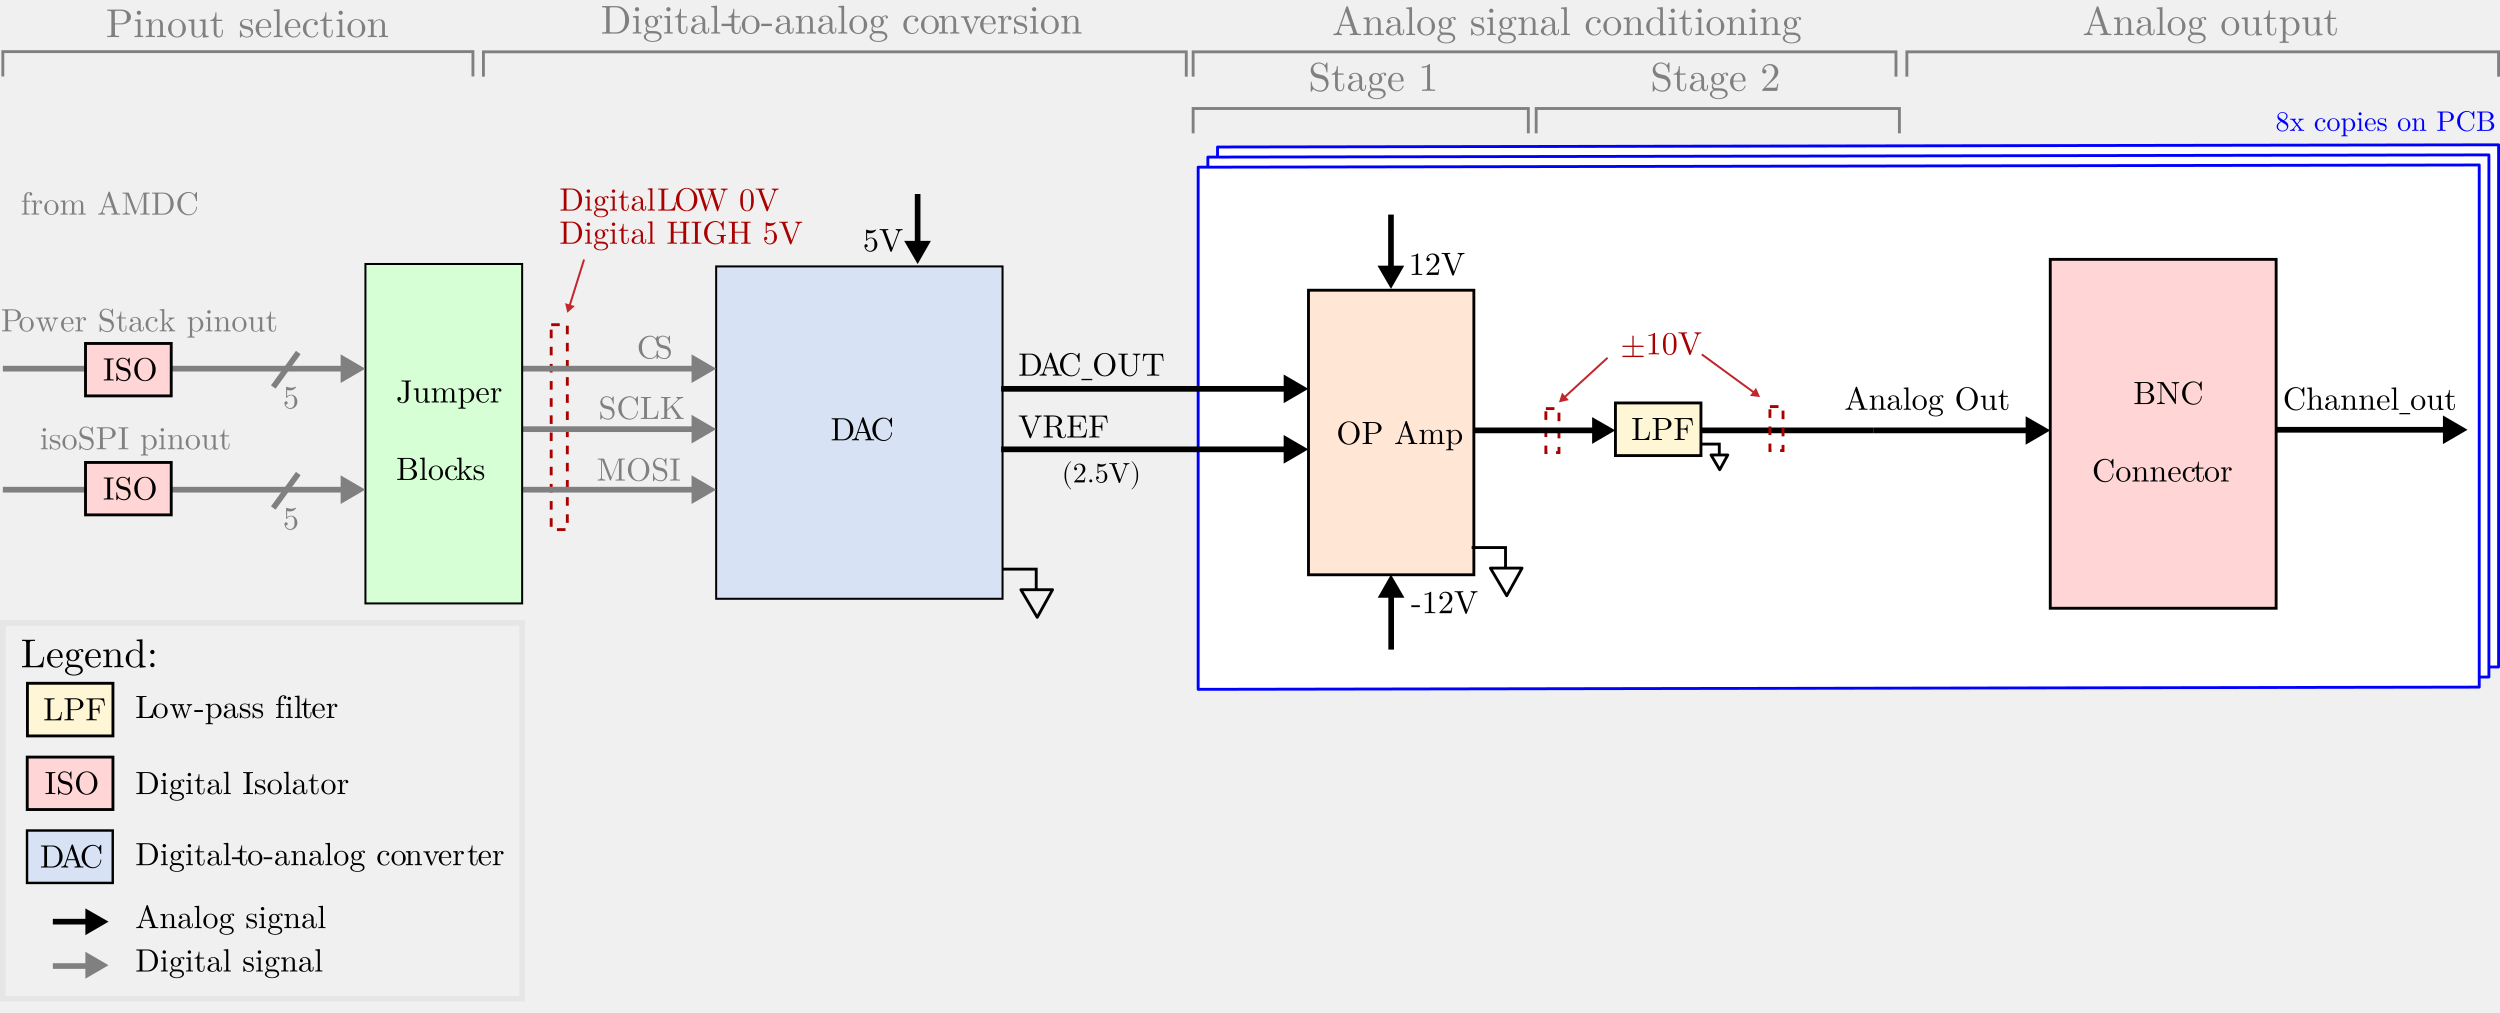
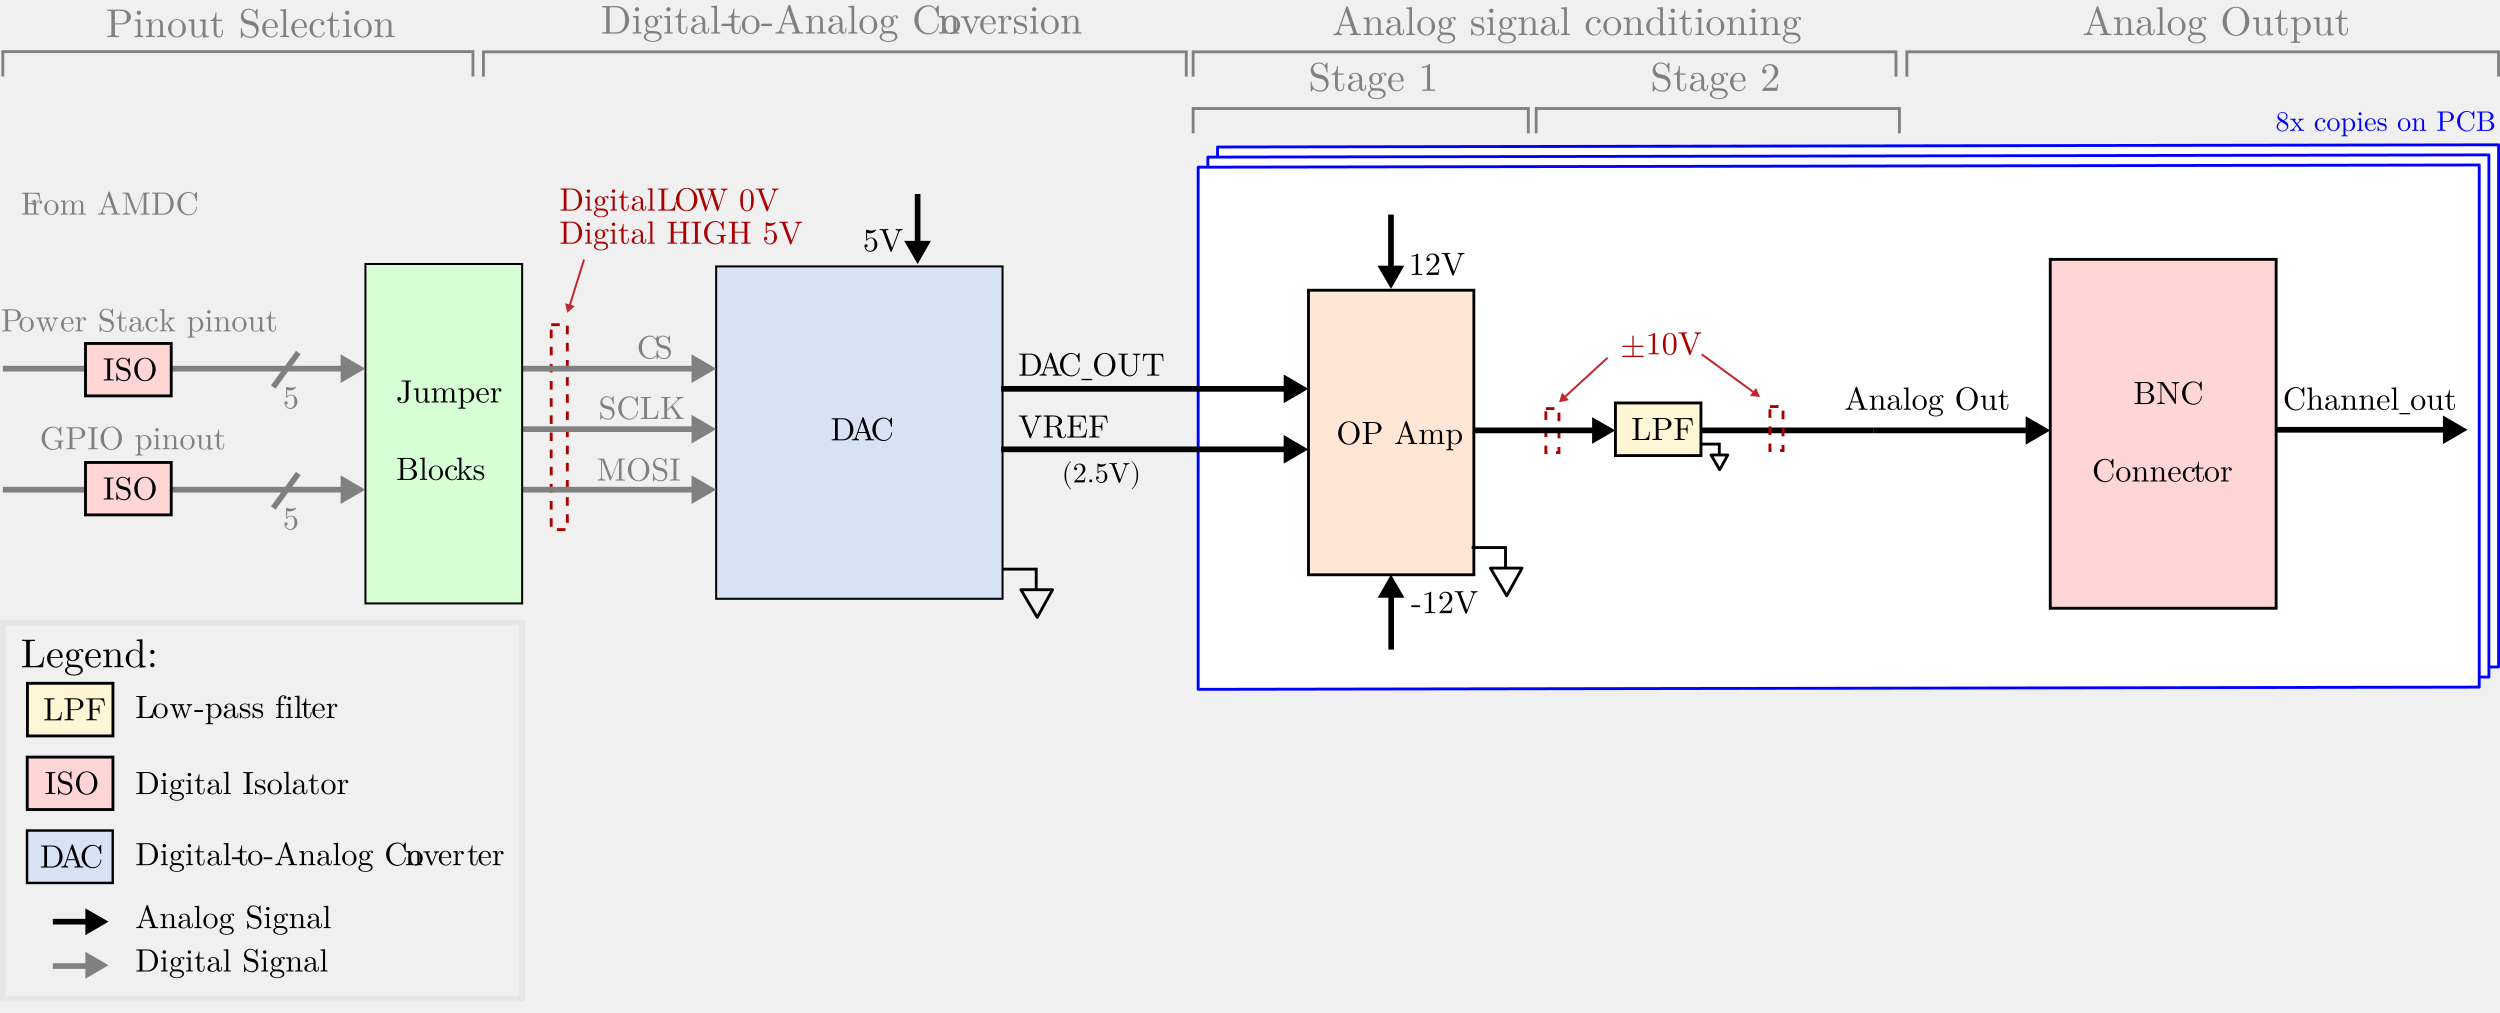
<svg xmlns="http://www.w3.org/2000/svg" version="1.1" id="Layer_1" x="0px" y="0px" viewBox="0 0 1239.6 502.1" style="enable-background:new 0 0 1239.6 502.1;" xml:space="preserve">
  <style type="text/css">
	.st0{font-family:'CambriaMath';}
	.st1{font-size:16px;}
	.st2{fill:#FFFFFF;stroke:#0000FF;stroke-width:1.42;stroke-linecap:round;stroke-linejoin:round;}
	.st3{fill:#808080;}
	.st4{font-size:20px;}
	.st5{fill:none;stroke:#808080;stroke-width:1.42;stroke-miterlimit:11.34;}
	.st6{fill:none;stroke:#E6E6E6;stroke-width:2.83;stroke-linecap:round;stroke-miterlimit:11.34;}
	.st7{fill:#D7E3F4;stroke:#000000;}
	.st8{fill:#FFF6D5;stroke:#000000;stroke-width:1.42;stroke-miterlimit:11.34;}
	.st9{fill:#D7E3F4;stroke:#000000;stroke-width:1.2;}
	.st10{fill:#FFD5D5;stroke:#000000;stroke-width:1.42;stroke-miterlimit:11.34;}
	.st11{fill-rule:evenodd;clip-rule:evenodd;stroke:#000000;stroke-width:1.13;stroke-miterlimit:4.54;}
	.st12{fill-rule:evenodd;clip-rule:evenodd;stroke:#000000;stroke-width:2.83;stroke-miterlimit:11.34;}
	.st13{fill:none;stroke:#000000;stroke-width:1.42;stroke-miterlimit:11.34;}
	.st14{fill:none;stroke:#000000;stroke-width:1.42;stroke-linejoin:round;}
	.st15{font-size:14px;}
	.st16{fill:#FFE6D5;stroke:#000000;stroke-width:1.42;stroke-miterlimit:11.34;}
	.st17{fill:none;stroke:#000000;stroke-width:2.83;stroke-miterlimit:11.34;}
	.st18{fill:none;stroke:#000000;stroke-width:1.42;stroke-miterlimit:5.99;}
	.st19{fill-rule:evenodd;clip-rule:evenodd;fill:#808080;stroke:#808080;stroke-width:1.13;stroke-miterlimit:4.54;}
	.st20{fill-rule:evenodd;clip-rule:evenodd;fill:#808080;stroke:#808080;stroke-width:2.83;stroke-miterlimit:11.34;}
	.st21{fill:#AA0000;}
	.st22{fill:none;stroke:#AA0000;stroke-width:1.42;stroke-miterlimit:11.34;stroke-dasharray:4.25,4.25;}
	.st23{fill-rule:evenodd;clip-rule:evenodd;fill:#AA0000;stroke:#AA0000;stroke-width:2.83;stroke-miterlimit:11.34;}
	.st24{fill:#0000FF;}
	.st25{fill:none;stroke:#808080;stroke-width:2.8;stroke-miterlimit:11.34;}
	.st26{fill:none;stroke:#808080;stroke-width:2.83;stroke-miterlimit:11.34;}
	.st27{fill:#D6FFD5;stroke:#000000;}
	.st28{fill:#808080;stroke:#808080;stroke-width:2.83;stroke-miterlimit:11.34;}
	.st29{fill:none;}
	.st30{fill:none;stroke:#C1272D;}
	.st31{fill:#C1272D;}
	.st32{fill:none;stroke:#000000;stroke-width:2.8;stroke-miterlimit:11.34;}
</style>
  <g id="text11471_2_">
    <g>
      <text transform="matrix(1 0 0 1 67.0201 393.7349)" class="st0 st1">Digital Isolator</text>
    </g>
  </g>
  <polygon id="rect5800" class="st2" points="603.7,72.9 1238.9,71.8 1238.9,330.7 603.7,331.8 " />
  <polygon id="rect5800-2" class="st2" points="598.9,77.9 1234.1,76.8 1234.1,335.7 598.9,336.8 " />
  <polygon id="rect5800-3" class="st2" points="594.1,82.9 1229.3,81.8 1229.3,340.7 594.1,341.8 " />
  <g id="text12180">
    <text transform="matrix(1 0 0 1 818.35 45.05)" class="st3 st0 st4">Stage 2</text>
  </g>
  <path id="path12176" class="st5" d="M761.7,66.1V53.8h180.1v12.3" />
  <path id="path12176_1_" class="st5" d="M591.6,66.1V53.8h166.2v12.3" />
  <g id="text17741">
    <text transform="matrix(1 0 0 1 10.27 330.85)" class="st0 st4">Legend:</text>
  </g>
  <rect id="rect17743" x="1.4" y="308.9" class="st6" width="257.5" height="186.3" />
  <g id="text17777">
    <text transform="matrix(1 0 0 1 67.02 356.01)" class="st0 st1">L</text>
    <text transform="matrix(1 0 0 1 75.61 356.01)" class="st0 st1">o</text>
    <text transform="matrix(1 0 0 1 84.02 356.01)" class="st0 st1">w</text>
    <text transform="matrix(1 0 0 1 96.18 356.01)" class="st0 st1">-pass fil</text>
    <text transform="matrix(1 0 0 1 149.11 356.01)" class="st0 st1">t</text>
    <text transform="matrix(1 0 0 1 154.38 356.01)" class="st0 st1">er</text>
  </g>
  <g id="g10482-5">
    <rect id="rect815-5-51" x="355.1" y="132.1" class="st7" width="142" height="164.8" />
  </g>
  <g id="text11471">
-     <text transform="matrix(1 0 0 1 10.27 106.43)" class="st3 st0 st1">f</text>
+     <text transform="matrix(1 0 0 1 10.27 106.43)" class="st3 st0 st1">F</text>
    <text transform="matrix(1 0 0 1 15.11 106.43)" class="st3 st0 st1">r</text>
    <text transform="matrix(1 0 0 1 21.5 106.43)" class="st3 st0 st1">om AMDC</text>
  </g>
  <rect id="rect11473" x="13.6" y="338.8" class="st8" width="42.4" height="26.1" />
  <g id="text11477">
    <text transform="matrix(1 0 0 1 21.39 357.16)" class="st0 st1">LPF</text>
  </g>
  <g id="g11485">
    <rect id="rect11479" x="13.4" y="411.8" class="st9" width="42.5" height="26" />
  </g>
  <g id="g11485_1_">
    <rect id="rect11479_1_" x="13.5" y="375.4" class="st10" width="42.5" height="26" />
  </g>
  <g id="text11489">
    <text transform="matrix(1 0 0 1 67.02 429.01)" class="st0 st1">Digital-</text>
    <text transform="matrix(1 0 0 1 117.29 429.01)" class="st0 st1">t</text>
-     <text transform="matrix(1 0 0 1 122.56 429.01)" class="st0 st1">o-analog co</text>
+     <text transform="matrix(1 0 0 1 122.56 429.01)" class="st0 st1">o-Analog Co</text>
    <text transform="matrix(1 0 0 1 200.73 429.01)" class="st0 st1">nv</text>
    <text transform="matrix(1 0 0 1 217.1 429.01)" class="st0 st1">er</text>
    <text transform="matrix(1 0 0 1 231.52 429.01)" class="st0 st1">t</text>
    <text transform="matrix(1 0 0 1 236.79 429.01)" class="st0 st1">er</text>
  </g>
  <g id="text11477_1_">
    <text transform="matrix(1 0 0 1 22.1098 393.7349)" class="st0 st1">ISO</text>
  </g>
  <g id="text11493">
    <text transform="matrix(1 0 0 1 19.74 430.16)" class="st0 st1">D</text>
    <text transform="matrix(1 0 0 1 29.86 430.16)" class="st0 st1">A</text>
    <text transform="matrix(1 0 0 1 39.57 430.16)" class="st0 st1">C</text>
  </g>
  <path id="path12203" class="st5" d="M591.6,38V25.7h348.5v12.3" />
  <path id="path12203-2" class="st5" d="M239.7,38V25.7h348.5v12.3" />
  <g id="text12207">
    <text transform="matrix(1 0 0 1 660.47 17.41)" class="st3 st0 st4">Analog signal conditioning</text>
  </g>
  <g id="text12213">
    <text transform="matrix(1 0 0 1 297.81 16.67)" class="st3 st0 st4">Digital-</text>
    <text transform="matrix(1 0 0 1 360.64 16.67)" class="st3 st0 st4">t</text>
-     <text transform="matrix(1 0 0 1 367.23 16.67)" class="st3 st0 st4">o-analog co</text>
+     <text transform="matrix(1 0 0 1 367.23 16.67)" class="st3 st0 st4">o-Analog Co</text>
    <text transform="matrix(1 0 0 1 464.95 16.67)" class="st3 st0 st4">nv</text>
    <text transform="matrix(1 0 0 1 485.41 16.67)" class="st3 st0 st4">ersion</text>
  </g>
  <g id="text12213-2">
-     <text transform="matrix(1 0 0 1 52.46 18.41)" class="st3 st0 st4">Pinout selection</text>
+     <text transform="matrix(1 0 0 1 52.46 18.41)" class="st3 st0 st4">Pinout Selection</text>
  </g>
  <path id="path12215" class="st5" d="M945.5,38V25.7h293.4v12.3" />
  <g id="text12219">
-     <text transform="matrix(1 0 0 1 1032.58 17.41)" class="st3 st0 st4">Analog output</text>
+     <text transform="matrix(1 0 0 1 1032.58 17.41)" class="st3 st0 st4">Analog Output</text>
  </g>
  <path id="path11159" class="st11" d="M455,129.8l-5.7-9.8h11.3L455,129.8z" />
  <path id="path11157" class="st12" d="M455,123.2" />
  <g id="text14087">
    <text transform="matrix(1 0 0 1 427.84 124.5)" class="st0 st1">5V</text>
  </g>
  <path id="path5299" class="st11" d="M52.7,457l-9.8,5.7v-11.3L52.7,457z" />
  <path id="path5297" class="st12" d="M46.2,457" />
  <g id="text9531">
    <text transform="matrix(1 0 0 1 315.77 177.7)" class="st3 st0 st1">C</text>
    <text transform="matrix(1 0 0 1 324.67 177.7)" class="st3 st0 st1">S</text>
  </g>
  <rect id="rect9537" x="1016.6" y="128.6" class="st10" width="112" height="173" />
  <g id="text9543">
    <text transform="matrix(1 0 0 1 1057.75 200.36)" class="st0 st1">BNC</text>
    <text transform="matrix(1 0 0 1 1037.29 238.76)" class="st0 st1">Connec</text>
    <text transform="matrix(1 0 0 1 1087.5 238.76)" class="st0 st1">t</text>
    <text transform="matrix(1 0 0 1 1092.77 238.76)" class="st0 st1">or</text>
  </g>
  <g id="text11037">
    <text transform="matrix(1 0 0 1 1131.92 203.19)" class="st0 st1">Channel_out</text>
  </g>
  <g id="text11037-2">
    <text transform="matrix(1 0 0 1 504.85 186.27)" class="st0 st1">D</text>
    <text transform="matrix(1 0 0 1 514.97 186.27)" class="st0 st1">A</text>
    <text transform="matrix(1 0 0 1 524.68 186.27)" class="st0 st1">C_OUT</text>
  </g>
  <g id="text11679">
    <text transform="matrix(1 0 0 1 914.51 203.19)" class="st0 st1">Analog Out</text>
  </g>
  <g id="g13855">
    <path id="path13851" class="st13" d="M497,282.2h16.8v10" />
    <path id="path13853" class="st14" d="M506.2,292.4h15.7l-7.6,13.7L506.2,292.4z" />
  </g>
  <g id="text19619">
    <text transform="matrix(1 0 0 1 526.45 239.18)" class="st0 st15">(2.5V)</text>
  </g>
  <rect id="rect19621" x="648.8" y="143.9" class="st16" width="82" height="141.1" />
  <g id="text19629">
    <text transform="matrix(1 0 0 1 662.62 220.18)" class="st0 st1">OP Amp</text>
  </g>
  <rect id="rect19631" x="801" y="199.8" class="st8" width="42.4" height="26.1" />
  <g id="text19635">
    <text transform="matrix(1 0 0 1 808.81 218.18)" class="st0 st1">LPF</text>
  </g>
  <path id="path2871" class="st11" d="M799.8,213.4l-9.8,5.7v-11.3L799.8,213.4z" />
  <path id="path19637" class="st12" d="M793.3,213.4" />
  <path id="path19647" class="st17" d="M843.8,213.4h85" />
  <g id="text19655">
    <text transform="matrix(1 0 0 1 698.47 136.33)" class="st0 st1">12V</text>
  </g>
  <g id="text19661">
    <text transform="matrix(1 0 0 1 699.61 304.04)" class="st0 st1">-12V</text>
  </g>
  <g id="g19667">
    <path id="path19663" class="st18" d="M843.6,220.2h8.9v5.3" />
    <path id="path19665" class="st14" d="M848.4,225.6h8.3l-4,7.3L848.4,225.6z" />
  </g>
  <g id="g19679">
    <path id="path19675" class="st13" d="M729.7,271.5h16.8v10" />
    <path id="path19677" class="st14" d="M739,281.7h15.7l-7.6,13.7L739,281.7z" />
  </g>
  <g id="text46041">
    <text transform="matrix(1 0 0 1 411.82 218.33)" class="st0 st1">D</text>
    <text transform="matrix(1 0 0 1 421.94 218.33)" class="st0 st1">A</text>
    <text transform="matrix(1 0 0 1 431.65 218.33)" class="st0 st1">C</text>
  </g>
  <g id="text7955">
-     <text transform="matrix(1 0 0 1 67.02 460.21)" class="st0 st1">Analog signal</text>
+     <text transform="matrix(1 0 0 1 67.02 460.21)" class="st0 st1">Analog Signal</text>
  </g>
  <path id="path7969" class="st19" d="M52.7,478.6l-9.8,5.7v-11.4L52.7,478.6z" />
  <path id="path7963" class="st20" d="M46.2,478.6" />
  <g id="text7967">
-     <text transform="matrix(1 0 0 1 67.02 481.72)" class="st0 st1">Digital signal</text>
+     <text transform="matrix(1 0 0 1 67.02 481.72)" class="st0 st1">Digital Signal</text>
  </g>
  <g id="text13401">
    <text transform="matrix(1 0 0 1 803.49 175.7)" class="st21 st0 st1">±10V</text>
  </g>
  <rect id="rect13403" x="273.3" y="161" class="st22" width="8" height="101.6" />
  <g id="text13505">
    <text transform="matrix(1 0 0 1 277.32 104.42)" class="st21 st0 st1">Digital </text>
    <text transform="matrix(1 0 0 1 325.8 104.42)" class="st21 st0 st1">L</text>
    <text transform="matrix(1 0 0 1 334.27 104.42)" class="st21 st0 st1">O</text>
    <text transform="matrix(1 0 0 1 344.64 104.42)" class="st21 st0 st1">W 0V</text>
  </g>
  <g id="text13513">
    <text transform="matrix(1 0 0 1 277.32 120.85)" class="st21 st0 st1">Digital HIGH 5V</text>
  </g>
  <rect id="rect18148" x="766.5" y="202.6" class="st22" width="6.5" height="21.8" />
  <rect id="rect18148-2" x="877.6" y="201.6" class="st22" width="6.5" height="21.8" />
  <path id="path18156" class="st23" d="M785.2,199.2" />
  <path id="path19452" class="st23" d="M884.2,201.6" />
  <path id="path7722" class="st11" d="M689.7,142.1l-5.7-9.8h11.3L689.7,142.1z" />
  <path id="path7720" class="st12" d="M689.7,135.6" />
  <path id="path9616" class="st11" d="M689.7,286l5.7,9.8h-11.3L689.7,286z" />
  <path id="path9614" class="st12" d="M689.7,292.5" />
  <g id="text819-5-8-91-5-0-8-0-3-5-7-9-7-9">
    <text transform="matrix(1 0 0 1 1128.26 64.88)" class="st24 st0 st15">8x copies on PCB</text>
  </g>
  <path id="path12164" class="st5" d="M1.4,37.9V25.6h233.1v12.3" />
  <g id="text12168">
    <text transform="matrix(1 0 0 1 648.78 45.05)" class="st3 st0 st4">Stage 1</text>
  </g>
  <line class="st17" x1="496.4" y1="192.8" x2="638.5" y2="192.8" />
  <polygon points="636.5,199.9 648.7,192.8 636.5,185.7 " />
  <line class="st25" x1="46.2" y1="479" x2="26.2" y2="479" />
  <line class="st17" x1="496.4" y1="222.8" x2="638.5" y2="222.8" />
  <polygon points="636.5,229.9 648.7,222.8 636.5,215.7 " />
  <line class="st26" x1="217.4" y1="182.8" x2="344.9" y2="182.8" />
  <polygon class="st3" points="342.9,189.9 355.1,182.8 342.9,175.7 " />
  <line class="st26" x1="217.4" y1="212.8" x2="344.9" y2="212.8" />
  <polygon class="st3" points="342.9,219.9 355.1,212.8 342.9,205.7 " />
  <line class="st26" x1="217.4" y1="242.8" x2="344.9" y2="242.8" />
  <polygon class="st3" points="342.9,249.9 355.1,242.8 342.9,235.7 " />
  <g id="text9531-2">
    <text transform="matrix(1 0 0 1 296.76 207.74)" class="st3 st0 st1">SCLK</text>
  </g>
  <g id="text9531-3">
    <text transform="matrix(1 0 0 1 295.77 238.3)" class="st3 st0 st1">MOSI</text>
  </g>
  <g id="text11037-3">
    <text transform="matrix(1 0 0 1 504.85 216.94)" class="st0 st1">VREF</text>
  </g>
  <line class="st17" x1="793.3" y1="213.4" x2="730.7" y2="213.4" />
  <line class="st17" x1="1213.3" y1="213.1" x2="1128.6" y2="213.1" />
  <polygon points="1211.3,206 1223.5,213.1 1211.3,220.2 " />
  <line class="st17" x1="928.8" y1="213.4" x2="1006.4" y2="213.4" />
  <polygon points="1004.4,220.5 1016.6,213.4 1004.4,206.4 " />
  <rect x="181.2" y="130.9" class="st27" width="77.7" height="168.3" />
  <g id="text9531-4">
    <text transform="matrix(1 0 0 1 0.415 164.3161)" class="st3 st0 st1">P</text>
    <text transform="matrix(1 0 0 1 9.205 164.3161)" class="st3 st0 st1">o</text>
    <text transform="matrix(1 0 0 1 17.615 164.3161)" class="st3 st0 st1">w</text>
    <text transform="matrix(1 0 0 1 29.805 164.3161)" class="st3 st0 st1">er Stack pinout</text>
  </g>
  <g id="text9531-5">
-     <text transform="matrix(1 0 0 1 19.7399 222.7802)" class="st3 st0 st1">isoSPI pinout</text>
+     <text transform="matrix(1 0 0 1 19.7399 222.7802)" class="st3 st0 st1">GPIO pinout</text>
  </g>
  <g id="text9543-2">
    <text transform="matrix(1 0 0 1 196.37 199.57)" class="st0 st1">Jumper</text>
    <text transform="matrix(1 0 0 1 196.37 237.97)" class="st0 st1">Bloc</text>
    <text transform="matrix(1 0 0 1 226.04 237.97)" class="st0 st1">k</text>
    <text transform="matrix(1 0 0 1 234.32 237.97)" class="st0 st1">s</text>
  </g>
  <path id="path10776" class="st28" d="M135.5,191.9l12.4-17.1" />
  <g id="text11530">
    <text transform="matrix(1 0 0 1 140.26 202.41)" class="st3 st0 st1">5</text>
  </g>
  <path id="path10776-2" class="st28" d="M135.5,251.9l12.4-17.1" />
  <g id="text11530-2">
    <text transform="matrix(1 0 0 1 140.26 262.41)" class="st3 st0 st1">5</text>
  </g>
  <line class="st26" x1="1.4" y1="182.8" x2="170.9" y2="182.8" />
  <polygon class="st3" points="168.9,189.9 181.1,182.8 168.9,175.7 " />
  <line class="st26" x1="1.4" y1="242.8" x2="170.9" y2="242.8" />
  <polygon class="st3" points="168.9,249.9 181.1,242.8 168.9,235.7 " />
  <line class="st29" x1="289.6" y1="128.7" x2="281.3" y2="155.1" />
  <line class="st30" x1="289.6" y1="128.7" x2="282.4" y2="151.7" />
  <polygon class="st31" points="280.2,150.3 281.3,155.1 285,151.8 " />
  <line class="st29" x1="797.1" y1="177.4" x2="773" y2="199.5" />
  <line class="st30" x1="797.1" y1="177.4" x2="775.7" y2="197" />
  <polygon class="st31" points="774.5,194.7 773,199.5 777.9,198.4 " />
  <line class="st29" x1="843.8" y1="175.7" x2="872.7" y2="196.9" />
  <line class="st30" x1="843.8" y1="175.7" x2="869.8" y2="194.7" />
  <polygon class="st31" points="867.7,196.3 872.7,196.9 870.7,192.3 " />
  <line class="st32" x1="455" y1="123.2" x2="455" y2="96.2" />
  <line class="st32" x1="689.7" y1="133.5" x2="689.7" y2="106.4" />
  <line class="st32" x1="689.8" y1="322.1" x2="689.8" y2="295" />
  <line class="st32" x1="46.2" y1="457" x2="26.2" y2="457" />
  <g id="g11485_2_">
    <rect id="rect11479_2_" x="42.4" y="229.3" class="st10" width="42.5" height="26" />
  </g>
  <g id="text11477_2_">
    <text transform="matrix(1 0 0 1 51.0098 247.6859)" class="st0 st1">ISO</text>
  </g>
  <g id="g11485_3_">
    <rect id="rect11479_3_" x="42.4" y="170.3" class="st10" width="42.5" height="26" />
  </g>
  <g id="text11477_3_">
    <text transform="matrix(1 0 0 1 51.0098 188.6498)" class="st0 st1">ISO</text>
  </g>
</svg>
